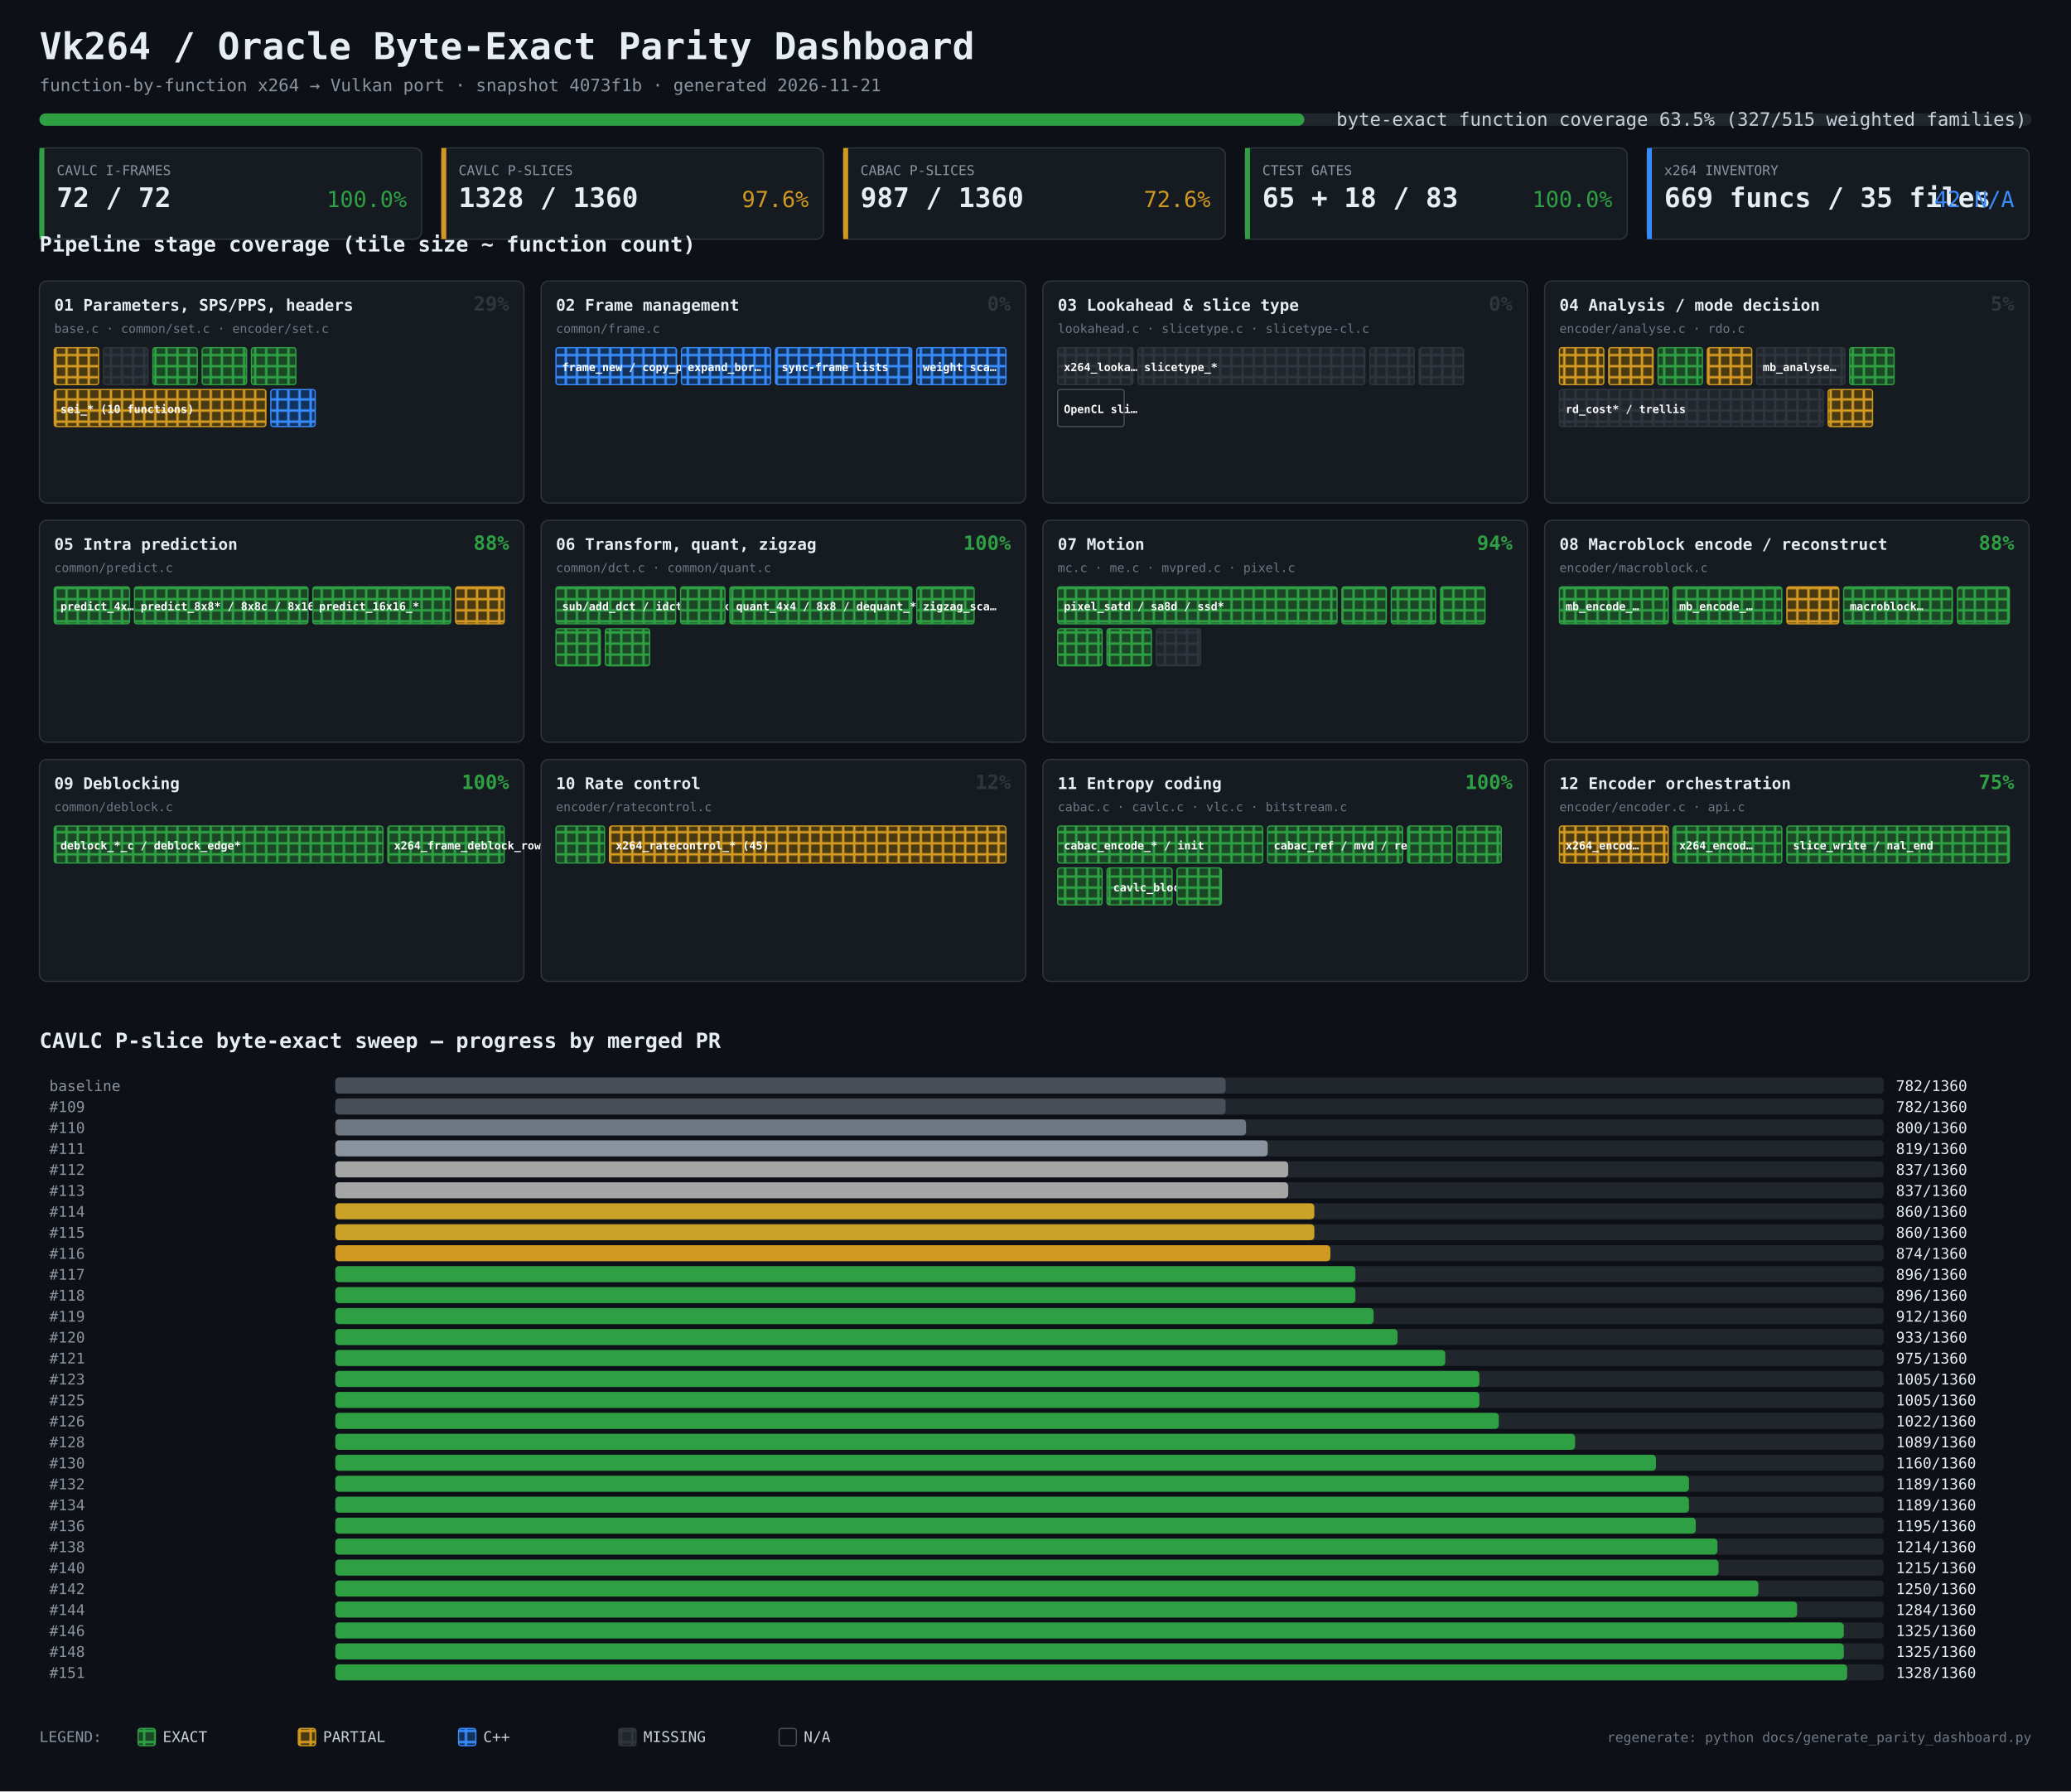
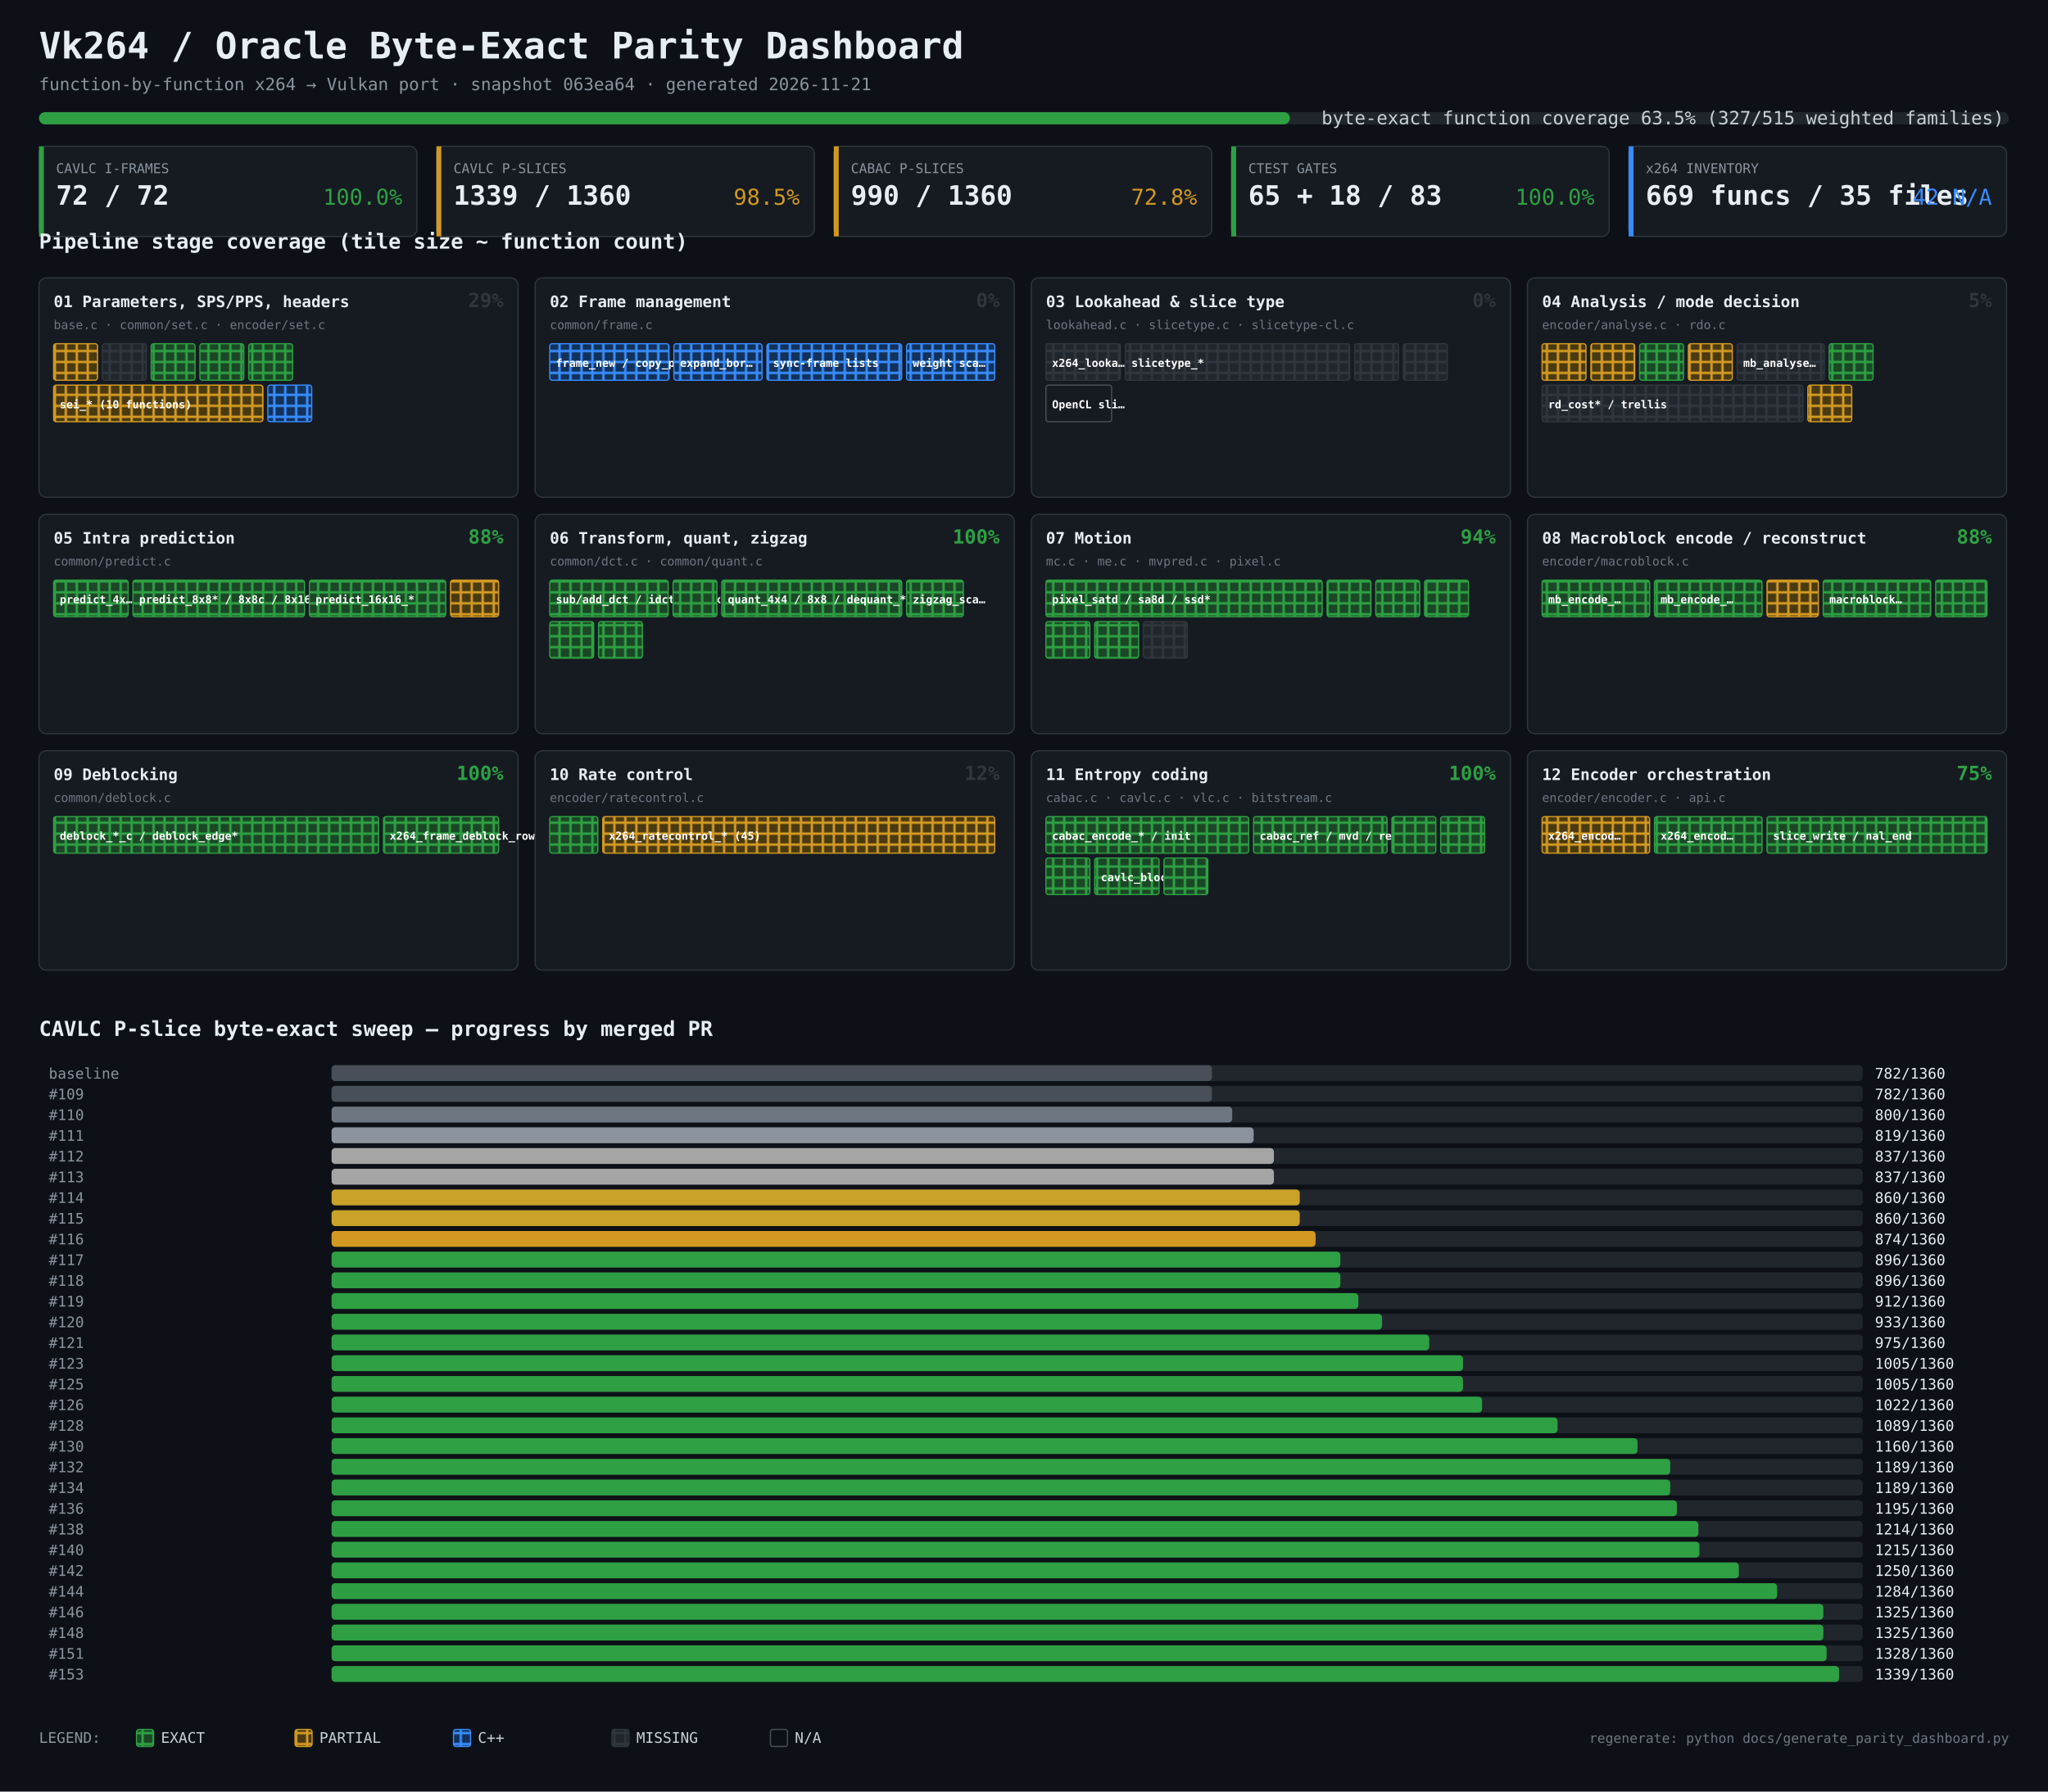
- <svg xmlns="http://www.w3.org/2000/svg" width="1680" height="1453" viewBox="0 0 1680 1453" font-family="Consolas, SFMono-Regular, Menlo, monospace">
+ <svg xmlns="http://www.w3.org/2000/svg" width="1680" height="1470" viewBox="0 0 1680 1470" font-family="Consolas, SFMono-Regular, Menlo, monospace">
  <defs>
    <pattern id="grid-exact" width="9" height="9" patternUnits="userSpaceOnUse">
      <rect width="9" height="9" fill="#2ea043" />
      <rect x="1" y="1" width="7" height="7" fill="#1b4726" />
    </pattern>
    <pattern id="grid-partial" width="9" height="9" patternUnits="userSpaceOnUse">
      <rect width="9" height="9" fill="#d29922" />
      <rect x="1" y="1" width="7" height="7" fill="#4a3a12" />
    </pattern>
    <pattern id="grid-cpp" width="9" height="9" patternUnits="userSpaceOnUse">
      <rect width="9" height="9" fill="#388bfd" />
      <rect x="1" y="1" width="7" height="7" fill="#12325c" />
    </pattern>
    <pattern id="grid-missing" width="9" height="9" patternUnits="userSpaceOnUse">
      <rect width="9" height="9" fill="#30363d" />
      <rect x="1" y="1" width="7" height="7" fill="#21262d" />
    </pattern>
    <pattern id="grid-na" width="9" height="9" patternUnits="userSpaceOnUse">
      <rect width="9" height="9" fill="#484f58" />
      <rect x="1" y="1" width="7" height="7" fill="#262b33" />
    </pattern>
  </defs>
-   <rect width="1680" height="1453" fill="#0d1117" />
+   <rect width="1680" height="1470" fill="#0d1117" />
  <text x="32" y="48" fill="#e6edf3" font-size="30" font-weight="bold">Vk264 / Oracle Byte-Exact Parity Dashboard</text>
-   <text x="32" y="74" fill="#8b949e" font-size="14">function-by-function x264 → Vulkan port · snapshot 4073f1b · generated 2026-11-21</text>
+   <text x="32" y="74" fill="#8b949e" font-size="14">function-by-function x264 → Vulkan port · snapshot 063ea64 · generated 2026-11-21</text>
  <rect x="32" y="92" width="1616" height="10" fill="#21262d" rx="5" />
  <rect x="32" y="92" width="1026.1" height="10" fill="#2ea043" rx="5" />
  <text x="1644" y="102" fill="#c9d1d9" font-size="15" text-anchor="end">byte-exact function coverage 63.5% (327/515 weighted families)</text>
  <rect x="32" y="120" width="310" height="74" fill="#161b22" stroke="#30363d" rx="6" />
  <rect x="32" y="120" width="4" height="74" fill="#2ea043" />
  <text x="46" y="142" fill="#8b949e" font-size="11">CAVLC I-FRAMES</text>
  <text x="46" y="168" fill="#e6edf3" font-size="22" font-weight="bold">72 / 72</text>
  <text x="330" y="168" fill="#2ea043" font-size="18" text-anchor="end">100.0%</text>
  <rect x="358" y="120" width="310" height="74" fill="#161b22" stroke="#30363d" rx="6" />
  <rect x="358" y="120" width="4" height="74" fill="#d29922" />
  <text x="372" y="142" fill="#8b949e" font-size="11">CAVLC P-SLICES</text>
-   <text x="372" y="168" fill="#e6edf3" font-size="22" font-weight="bold">1328 / 1360</text>
-   <text x="656" y="168" fill="#d29922" font-size="18" text-anchor="end">97.6%</text>
+   <text x="372" y="168" fill="#e6edf3" font-size="22" font-weight="bold">1339 / 1360</text>
+   <text x="656" y="168" fill="#d29922" font-size="18" text-anchor="end">98.5%</text>
  <rect x="684" y="120" width="310" height="74" fill="#161b22" stroke="#30363d" rx="6" />
  <rect x="684" y="120" width="4" height="74" fill="#d29922" />
  <text x="698" y="142" fill="#8b949e" font-size="11">CABAC P-SLICES</text>
-   <text x="698" y="168" fill="#e6edf3" font-size="22" font-weight="bold">987 / 1360</text>
-   <text x="982" y="168" fill="#d29922" font-size="18" text-anchor="end">72.6%</text>
+   <text x="698" y="168" fill="#e6edf3" font-size="22" font-weight="bold">990 / 1360</text>
+   <text x="982" y="168" fill="#d29922" font-size="18" text-anchor="end">72.8%</text>
  <rect x="1010" y="120" width="310" height="74" fill="#161b22" stroke="#30363d" rx="6" />
  <rect x="1010" y="120" width="4" height="74" fill="#2ea043" />
  <text x="1024" y="142" fill="#8b949e" font-size="11">CTEST GATES</text>
  <text x="1024" y="168" fill="#e6edf3" font-size="22" font-weight="bold">65 + 18 / 83</text>
  <text x="1308" y="168" fill="#2ea043" font-size="18" text-anchor="end">100.0%</text>
  <rect x="1336" y="120" width="310" height="74" fill="#161b22" stroke="#30363d" rx="6" />
  <rect x="1336" y="120" width="4" height="74" fill="#388bfd" />
  <text x="1350" y="142" fill="#8b949e" font-size="11">x264 INVENTORY</text>
  <text x="1350" y="168" fill="#e6edf3" font-size="22" font-weight="bold">669 funcs / 35 files</text>
  <text x="1634" y="168" fill="#388bfd" font-size="18" text-anchor="end">42 N/A</text>
  <text x="32" y="204" fill="#e6edf3" font-size="17" font-weight="bold">Pipeline stage coverage (tile size ~ function count)</text>
  <rect x="32" y="228" width="393" height="180" fill="#161b22" stroke="#30363d" rx="6" />
  <text x="44" y="252" fill="#e6edf3" font-size="13" font-weight="bold">01  Parameters, SPS/PPS, headers</text>
  <text x="44" y="270" fill="#6e7681" font-size="10">base.c · common/set.c · encoder/set.c</text>
  <text x="413" y="252" fill="#30363d" font-size="16" font-weight="bold" text-anchor="end">29%</text>
  <rect x="44.0" y="282" width="36.0" height="30" fill="url(#grid-partial)" stroke="#d29922" rx="2" />
  <rect x="84.0" y="282" width="36.0" height="30" fill="url(#grid-missing)" stroke="#30363d" rx="2" />
  <rect x="124.0" y="282" width="36.0" height="30" fill="url(#grid-exact)" stroke="#2ea043" rx="2" />
  <rect x="164.0" y="282" width="36.0" height="30" fill="url(#grid-exact)" stroke="#2ea043" rx="2" />
  <rect x="204.0" y="282" width="36.0" height="30" fill="url(#grid-exact)" stroke="#2ea043" rx="2" />
  <rect x="44.0" y="316" width="171.7" height="30" fill="url(#grid-partial)" stroke="#d29922" rx="2" />
  <text x="49.0" y="335" fill="#ffffff" font-size="9" font-weight="bold">sei_* (10 functions)</text>
  <rect x="219.7" y="316" width="36.0" height="30" fill="url(#grid-cpp)" stroke="#388bfd" rx="2" />
  <rect x="439" y="228" width="393" height="180" fill="#161b22" stroke="#30363d" rx="6" />
  <text x="451" y="252" fill="#e6edf3" font-size="13" font-weight="bold">02  Frame management</text>
  <text x="451" y="270" fill="#6e7681" font-size="10">common/frame.c</text>
  <text x="820" y="252" fill="#30363d" font-size="16" font-weight="bold" text-anchor="end">0%</text>
  <rect x="451.0" y="282" width="97.8" height="30" fill="url(#grid-cpp)" stroke="#388bfd" rx="2" />
  <text x="456.0" y="301" fill="#ffffff" font-size="9" font-weight="bold">frame_new / copy_picture</text>
  <rect x="552.8" y="282" width="72.3" height="30" fill="url(#grid-cpp)" stroke="#388bfd" rx="2" />
  <text x="557.8" y="301" fill="#ffffff" font-size="9" font-weight="bold">expand_bor…</text>
  <rect x="629.1" y="282" width="110.5" height="30" fill="url(#grid-cpp)" stroke="#388bfd" rx="2" />
  <text x="634.1" y="301" fill="#ffffff" font-size="9" font-weight="bold">sync-frame lists</text>
  <rect x="743.7" y="282" width="72.3" height="30" fill="url(#grid-cpp)" stroke="#388bfd" rx="2" />
  <text x="748.7" y="301" fill="#ffffff" font-size="9" font-weight="bold">weight sca…</text>
  <rect x="846" y="228" width="393" height="180" fill="#161b22" stroke="#30363d" rx="6" />
  <text x="858" y="252" fill="#e6edf3" font-size="13" font-weight="bold">03  Lookahead &amp; slice type</text>
  <text x="858" y="270" fill="#6e7681" font-size="10">lookahead.c · slicetype.c · slicetype-cl.c</text>
  <text x="1227" y="252" fill="#30363d" font-size="16" font-weight="bold" text-anchor="end">0%</text>
  <rect x="858.0" y="282" width="61.1" height="30" fill="url(#grid-missing)" stroke="#30363d" rx="2" />
  <text x="863.0" y="301" fill="#ffffff" font-size="9" font-weight="bold">x264_looka…</text>
  <rect x="923.1" y="282" width="184.1" height="30" fill="url(#grid-missing)" stroke="#30363d" rx="2" />
  <text x="928.1" y="301" fill="#ffffff" font-size="9" font-weight="bold">slicetype_*</text>
  <rect x="1111.2" y="282" width="36.0" height="30" fill="url(#grid-missing)" stroke="#30363d" rx="2" />
  <rect x="1151.2" y="282" width="36.0" height="30" fill="url(#grid-missing)" stroke="#30363d" rx="2" />
  <rect x="858.0" y="316" width="53.9" height="30" fill="url(#grid-n/a)" stroke="#484f58" rx="2" />
  <text x="863.0" y="335" fill="#ffffff" font-size="9" font-weight="bold">OpenCL sli…</text>
  <rect x="1253" y="228" width="393" height="180" fill="#161b22" stroke="#30363d" rx="6" />
  <text x="1265" y="252" fill="#e6edf3" font-size="13" font-weight="bold">04  Analysis / mode decision</text>
  <text x="1265" y="270" fill="#6e7681" font-size="10">encoder/analyse.c · rdo.c</text>
  <text x="1634" y="252" fill="#30363d" font-size="16" font-weight="bold" text-anchor="end">5%</text>
  <rect x="1265.0" y="282" width="36.0" height="30" fill="url(#grid-partial)" stroke="#d29922" rx="2" />
  <rect x="1305.0" y="282" width="36.0" height="30" fill="url(#grid-partial)" stroke="#d29922" rx="2" />
  <rect x="1345.0" y="282" width="36.0" height="30" fill="url(#grid-exact)" stroke="#2ea043" rx="2" />
  <rect x="1385.0" y="282" width="36.0" height="30" fill="url(#grid-partial)" stroke="#d29922" rx="2" />
  <rect x="1425.0" y="282" width="71.5" height="30" fill="url(#grid-missing)" stroke="#30363d" rx="2" />
  <text x="1430.0" y="301" fill="#ffffff" font-size="9" font-weight="bold">mb_analyse…</text>
  <rect x="1500.5" y="282" width="36.0" height="30" fill="url(#grid-exact)" stroke="#2ea043" rx="2" />
  <rect x="1265.0" y="316" width="214.0" height="30" fill="url(#grid-missing)" stroke="#30363d" rx="2" />
  <text x="1270.0" y="335" fill="#ffffff" font-size="9" font-weight="bold">rd_cost* / trellis</text>
  <rect x="1483.0" y="316" width="36.0" height="30" fill="url(#grid-partial)" stroke="#d29922" rx="2" />
  <rect x="32" y="422" width="393" height="180" fill="#161b22" stroke="#30363d" rx="6" />
  <text x="44" y="446" fill="#e6edf3" font-size="13" font-weight="bold">05  Intra prediction</text>
  <text x="44" y="464" fill="#6e7681" font-size="10">common/predict.c</text>
  <text x="413" y="446" fill="#2ea043" font-size="16" font-weight="bold" text-anchor="end">88%</text>
  <rect x="44.0" y="476" width="61.1" height="30" fill="url(#grid-exact)" stroke="#2ea043" rx="2" />
  <text x="49.0" y="495" fill="#ffffff" font-size="9" font-weight="bold">predict_4x…</text>
  <rect x="109.1" y="476" width="140.7" height="30" fill="url(#grid-exact)" stroke="#2ea043" rx="2" />
  <text x="114.1" y="495" fill="#ffffff" font-size="9" font-weight="bold">predict_8x8* / 8x8c / 8x16c</text>
  <rect x="253.8" y="476" width="111.8" height="30" fill="url(#grid-exact)" stroke="#2ea043" rx="2" />
  <text x="258.8" y="495" fill="#ffffff" font-size="9" font-weight="bold">predict_16x16_*</text>
  <rect x="369.6" y="476" width="39.4" height="30" fill="url(#grid-partial)" stroke="#d29922" rx="2" />
  <rect x="439" y="422" width="393" height="180" fill="#161b22" stroke="#30363d" rx="6" />
  <text x="451" y="446" fill="#e6edf3" font-size="13" font-weight="bold">06  Transform, quant, zigzag</text>
  <text x="451" y="464" fill="#6e7681" font-size="10">common/dct.c · common/quant.c</text>
  <text x="820" y="446" fill="#2ea043" font-size="16" font-weight="bold" text-anchor="end">100%</text>
  <rect x="451.0" y="476" width="97.1" height="30" fill="url(#grid-exact)" stroke="#2ea043" rx="2" />
  <text x="456.0" y="495" fill="#ffffff" font-size="9" font-weight="bold">sub/add_dct / idct 4x4,8x8,16x16</text>
  <rect x="552.1" y="476" width="36.0" height="30" fill="url(#grid-exact)" stroke="#2ea043" rx="2" />
  <rect x="592.1" y="476" width="147.6" height="30" fill="url(#grid-exact)" stroke="#2ea043" rx="2" />
  <text x="597.1" y="495" fill="#ffffff" font-size="9" font-weight="bold">quant_4x4 / 8x8 / dequant_*</text>
  <rect x="743.7" y="476" width="46.5" height="30" fill="url(#grid-exact)" stroke="#2ea043" rx="2" />
  <text x="748.7" y="495" fill="#ffffff" font-size="9" font-weight="bold">zigzag_sca…</text>
  <rect x="451.0" y="510" width="36.0" height="30" fill="url(#grid-exact)" stroke="#2ea043" rx="2" />
  <rect x="491.0" y="510" width="36.0" height="30" fill="url(#grid-exact)" stroke="#2ea043" rx="2" />
  <rect x="846" y="422" width="393" height="180" fill="#161b22" stroke="#30363d" rx="6" />
  <text x="858" y="446" fill="#e6edf3" font-size="13" font-weight="bold">07  Motion</text>
  <text x="858" y="464" fill="#6e7681" font-size="10">mc.c · me.c · mvpred.c · pixel.c</text>
  <text x="1227" y="446" fill="#2ea043" font-size="16" font-weight="bold" text-anchor="end">94%</text>
  <rect x="858.0" y="476" width="226.6" height="30" fill="url(#grid-exact)" stroke="#2ea043" rx="2" />
  <text x="863.0" y="495" fill="#ffffff" font-size="9" font-weight="bold">pixel_satd / sa8d / ssd*</text>
  <rect x="1088.6" y="476" width="36.0" height="30" fill="url(#grid-exact)" stroke="#2ea043" rx="2" />
  <rect x="1128.6" y="476" width="36.0" height="30" fill="url(#grid-exact)" stroke="#2ea043" rx="2" />
  <rect x="1168.6" y="476" width="36.0" height="30" fill="url(#grid-exact)" stroke="#2ea043" rx="2" />
  <rect x="858.0" y="510" width="36.0" height="30" fill="url(#grid-exact)" stroke="#2ea043" rx="2" />
  <rect x="898.0" y="510" width="36.0" height="30" fill="url(#grid-exact)" stroke="#2ea043" rx="2" />
  <rect x="938.0" y="510" width="36.0" height="30" fill="url(#grid-missing)" stroke="#30363d" rx="2" />
  <rect x="1253" y="422" width="393" height="180" fill="#161b22" stroke="#30363d" rx="6" />
  <text x="1265" y="446" fill="#e6edf3" font-size="13" font-weight="bold">08  Macroblock encode / reconstruct</text>
  <text x="1265" y="464" fill="#6e7681" font-size="10">encoder/macroblock.c</text>
  <text x="1634" y="446" fill="#2ea043" font-size="16" font-weight="bold" text-anchor="end">88%</text>
  <rect x="1265.0" y="476" width="88.2" height="30" fill="url(#grid-exact)" stroke="#2ea043" rx="2" />
  <text x="1270.0" y="495" fill="#ffffff" font-size="9" font-weight="bold">mb_encode_…</text>
  <rect x="1357.2" y="476" width="88.2" height="30" fill="url(#grid-exact)" stroke="#2ea043" rx="2" />
  <text x="1362.2" y="495" fill="#ffffff" font-size="9" font-weight="bold">mb_encode_…</text>
  <rect x="1449.5" y="476" width="42.1" height="30" fill="url(#grid-partial)" stroke="#d29922" rx="2" />
  <rect x="1495.6" y="476" width="88.2" height="30" fill="url(#grid-exact)" stroke="#2ea043" rx="2" />
  <text x="1500.6" y="495" fill="#ffffff" font-size="9" font-weight="bold">macroblock…</text>
  <rect x="1587.9" y="476" width="42.1" height="30" fill="url(#grid-exact)" stroke="#2ea043" rx="2" />
  <rect x="32" y="616" width="393" height="180" fill="#161b22" stroke="#30363d" rx="6" />
  <text x="44" y="640" fill="#e6edf3" font-size="13" font-weight="bold">09  Deblocking</text>
  <text x="44" y="658" fill="#6e7681" font-size="10">common/deblock.c</text>
  <text x="413" y="640" fill="#2ea043" font-size="16" font-weight="bold" text-anchor="end">100%</text>
  <rect x="44.0" y="670" width="266.6" height="30" fill="url(#grid-exact)" stroke="#2ea043" rx="2" />
  <text x="49.0" y="689" fill="#ffffff" font-size="9" font-weight="bold">deblock_*_c / deblock_edge*</text>
  <rect x="314.6" y="670" width="94.4" height="30" fill="url(#grid-exact)" stroke="#2ea043" rx="2" />
  <text x="319.6" y="689" fill="#ffffff" font-size="9" font-weight="bold">x264_frame_deblock_row</text>
  <rect x="439" y="616" width="393" height="180" fill="#161b22" stroke="#30363d" rx="6" />
  <text x="451" y="640" fill="#e6edf3" font-size="13" font-weight="bold">10  Rate control</text>
  <text x="451" y="658" fill="#6e7681" font-size="10">encoder/ratecontrol.c</text>
  <text x="820" y="640" fill="#30363d" font-size="16" font-weight="bold" text-anchor="end">12%</text>
  <rect x="451.0" y="670" width="39.4" height="30" fill="url(#grid-exact)" stroke="#2ea043" rx="2" />
  <rect x="494.4" y="670" width="321.6" height="30" fill="url(#grid-partial)" stroke="#d29922" rx="2" />
  <text x="499.4" y="689" fill="#ffffff" font-size="9" font-weight="bold">x264_ratecontrol_* (45)</text>
  <rect x="846" y="616" width="393" height="180" fill="#161b22" stroke="#30363d" rx="6" />
  <text x="858" y="640" fill="#e6edf3" font-size="13" font-weight="bold">11  Entropy coding</text>
  <text x="858" y="658" fill="#6e7681" font-size="10">cabac.c · cavlc.c · vlc.c · bitstream.c</text>
  <text x="1227" y="640" fill="#2ea043" font-size="16" font-weight="bold" text-anchor="end">100%</text>
  <rect x="858.0" y="670" width="166.3" height="30" fill="url(#grid-exact)" stroke="#2ea043" rx="2" />
  <text x="863.0" y="689" fill="#ffffff" font-size="9" font-weight="bold">cabac_encode_* / init</text>
  <rect x="1028.3" y="670" width="109.5" height="30" fill="url(#grid-exact)" stroke="#2ea043" rx="2" />
  <text x="1033.3" y="689" fill="#ffffff" font-size="9" font-weight="bold">cabac_ref / mvd / residual</text>
  <rect x="1141.8" y="670" width="36.0" height="30" fill="url(#grid-exact)" stroke="#2ea043" rx="2" />
  <rect x="1181.8" y="670" width="36.0" height="30" fill="url(#grid-exact)" stroke="#2ea043" rx="2" />
  <rect x="858.0" y="704" width="36.0" height="30" fill="url(#grid-exact)" stroke="#2ea043" rx="2" />
  <rect x="898.0" y="704" width="52.8" height="30" fill="url(#grid-exact)" stroke="#2ea043" rx="2" />
  <text x="903.0" y="723" fill="#ffffff" font-size="9" font-weight="bold">cavlc_bloc…</text>
  <rect x="954.8" y="704" width="36.0" height="30" fill="url(#grid-exact)" stroke="#2ea043" rx="2" />
  <rect x="1253" y="616" width="393" height="180" fill="#161b22" stroke="#30363d" rx="6" />
  <text x="1265" y="640" fill="#e6edf3" font-size="13" font-weight="bold">12  Encoder orchestration</text>
  <text x="1265" y="658" fill="#6e7681" font-size="10">encoder/encoder.c · api.c</text>
  <text x="1634" y="640" fill="#2ea043" font-size="16" font-weight="bold" text-anchor="end">75%</text>
  <rect x="1265.0" y="670" width="88.2" height="30" fill="url(#grid-partial)" stroke="#d29922" rx="2" />
  <text x="1270.0" y="689" fill="#ffffff" font-size="9" font-weight="bold">x264_encod…</text>
  <rect x="1357.2" y="670" width="88.2" height="30" fill="url(#grid-exact)" stroke="#2ea043" rx="2" />
  <text x="1362.2" y="689" fill="#ffffff" font-size="9" font-weight="bold">x264_encod…</text>
  <rect x="1449.5" y="670" width="180.5" height="30" fill="url(#grid-exact)" stroke="#2ea043" rx="2" />
  <text x="1454.5" y="689" fill="#ffffff" font-size="9" font-weight="bold">slice_write / nal_end</text>
  <text x="32" y="850" fill="#e6edf3" font-size="17" font-weight="bold">CAVLC P-slice byte-exact sweep — progress by merged PR</text>
  <text x="40" y="885" fill="#8b949e" font-size="12">baseline</text>
  <rect x="272" y="874" width="1256" height="13" fill="#21262d" rx="3" />
  <rect x="272" y="874" width="722.2" height="13" fill="#484f58" rx="3" />
  <text x="1538" y="885" fill="#e6edf3" font-size="12">782/1360</text>
  <text x="40" y="902" fill="#8b949e" font-size="12">#109</text>
  <rect x="272" y="891" width="1256" height="13" fill="#21262d" rx="3" />
  <rect x="272" y="891" width="722.2" height="13" fill="#484f58" rx="3" />
  <text x="1538" y="902" fill="#e6edf3" font-size="12">782/1360</text>
  <text x="40" y="919" fill="#8b949e" font-size="12">#110</text>
  <rect x="272" y="908" width="1256" height="13" fill="#21262d" rx="3" />
  <rect x="272" y="908" width="738.8" height="13" fill="#6e7681" rx="3" />
  <text x="1538" y="919" fill="#e6edf3" font-size="12">800/1360</text>
  <text x="40" y="936" fill="#8b949e" font-size="12">#111</text>
  <rect x="272" y="925" width="1256" height="13" fill="#21262d" rx="3" />
  <rect x="272" y="925" width="756.4" height="13" fill="#8b949e" rx="3" />
  <text x="1538" y="936" fill="#e6edf3" font-size="12">819/1360</text>
  <text x="40" y="953" fill="#8b949e" font-size="12">#112</text>
  <rect x="272" y="942" width="1256" height="13" fill="#21262d" rx="3" />
  <rect x="272" y="942" width="773.0" height="13" fill="#a5a5a5" rx="3" />
  <text x="1538" y="953" fill="#e6edf3" font-size="12">837/1360</text>
  <text x="40" y="970" fill="#8b949e" font-size="12">#113</text>
  <rect x="272" y="959" width="1256" height="13" fill="#21262d" rx="3" />
  <rect x="272" y="959" width="773.0" height="13" fill="#a5a5a5" rx="3" />
  <text x="1538" y="970" fill="#e6edf3" font-size="12">837/1360</text>
  <text x="40" y="987" fill="#8b949e" font-size="12">#114</text>
  <rect x="272" y="976" width="1256" height="13" fill="#21262d" rx="3" />
  <rect x="272" y="976" width="794.2" height="13" fill="#c9a227" rx="3" />
  <text x="1538" y="987" fill="#e6edf3" font-size="12">860/1360</text>
  <text x="40" y="1004" fill="#8b949e" font-size="12">#115</text>
  <rect x="272" y="993" width="1256" height="13" fill="#21262d" rx="3" />
  <rect x="272" y="993" width="794.2" height="13" fill="#c9a227" rx="3" />
  <text x="1538" y="1004" fill="#e6edf3" font-size="12">860/1360</text>
  <text x="40" y="1021" fill="#8b949e" font-size="12">#116</text>
  <rect x="272" y="1010" width="1256" height="13" fill="#21262d" rx="3" />
  <rect x="272" y="1010" width="807.2" height="13" fill="#d29922" rx="3" />
  <text x="1538" y="1021" fill="#e6edf3" font-size="12">874/1360</text>
  <text x="40" y="1038" fill="#8b949e" font-size="12">#117</text>
  <rect x="272" y="1027" width="1256" height="13" fill="#21262d" rx="3" />
  <rect x="272" y="1027" width="827.5" height="13" fill="#2ea043" rx="3" />
  <text x="1538" y="1038" fill="#e6edf3" font-size="12">896/1360</text>
  <text x="40" y="1055" fill="#8b949e" font-size="12">#118</text>
  <rect x="272" y="1044" width="1256" height="13" fill="#21262d" rx="3" />
  <rect x="272" y="1044" width="827.5" height="13" fill="#2ea043" rx="3" />
  <text x="1538" y="1055" fill="#e6edf3" font-size="12">896/1360</text>
  <text x="40" y="1072" fill="#8b949e" font-size="12">#119</text>
  <rect x="272" y="1061" width="1256" height="13" fill="#21262d" rx="3" />
  <rect x="272" y="1061" width="842.3" height="13" fill="#2ea043" rx="3" />
  <text x="1538" y="1072" fill="#e6edf3" font-size="12">912/1360</text>
  <text x="40" y="1089" fill="#8b949e" font-size="12">#120</text>
  <rect x="272" y="1078" width="1256" height="13" fill="#21262d" rx="3" />
  <rect x="272" y="1078" width="861.7" height="13" fill="#2ea043" rx="3" />
  <text x="1538" y="1089" fill="#e6edf3" font-size="12">933/1360</text>
  <text x="40" y="1106" fill="#8b949e" font-size="12">#121</text>
  <rect x="272" y="1095" width="1256" height="13" fill="#21262d" rx="3" />
  <rect x="272" y="1095" width="900.4" height="13" fill="#2ea043" rx="3" />
  <text x="1538" y="1106" fill="#e6edf3" font-size="12">975/1360</text>
  <text x="40" y="1123" fill="#8b949e" font-size="12">#123</text>
  <rect x="272" y="1112" width="1256" height="13" fill="#21262d" rx="3" />
  <rect x="272" y="1112" width="928.1" height="13" fill="#2ea043" rx="3" />
  <text x="1538" y="1123" fill="#e6edf3" font-size="12">1005/1360</text>
  <text x="40" y="1140" fill="#8b949e" font-size="12">#125</text>
  <rect x="272" y="1129" width="1256" height="13" fill="#21262d" rx="3" />
  <rect x="272" y="1129" width="928.1" height="13" fill="#2ea043" rx="3" />
  <text x="1538" y="1140" fill="#e6edf3" font-size="12">1005/1360</text>
  <text x="40" y="1157" fill="#8b949e" font-size="12">#126</text>
  <rect x="272" y="1146" width="1256" height="13" fill="#21262d" rx="3" />
  <rect x="272" y="1146" width="943.8" height="13" fill="#2ea043" rx="3" />
  <text x="1538" y="1157" fill="#e6edf3" font-size="12">1022/1360</text>
  <text x="40" y="1174" fill="#8b949e" font-size="12">#128</text>
  <rect x="272" y="1163" width="1256" height="13" fill="#21262d" rx="3" />
  <rect x="272" y="1163" width="1005.7" height="13" fill="#2ea043" rx="3" />
  <text x="1538" y="1174" fill="#e6edf3" font-size="12">1089/1360</text>
  <text x="40" y="1191" fill="#8b949e" font-size="12">#130</text>
  <rect x="272" y="1180" width="1256" height="13" fill="#21262d" rx="3" />
  <rect x="272" y="1180" width="1071.3" height="13" fill="#2ea043" rx="3" />
  <text x="1538" y="1191" fill="#e6edf3" font-size="12">1160/1360</text>
  <text x="40" y="1208" fill="#8b949e" font-size="12">#132</text>
  <rect x="272" y="1197" width="1256" height="13" fill="#21262d" rx="3" />
  <rect x="272" y="1197" width="1098.1" height="13" fill="#2ea043" rx="3" />
  <text x="1538" y="1208" fill="#e6edf3" font-size="12">1189/1360</text>
  <text x="40" y="1225" fill="#8b949e" font-size="12">#134</text>
  <rect x="272" y="1214" width="1256" height="13" fill="#21262d" rx="3" />
  <rect x="272" y="1214" width="1098.1" height="13" fill="#2ea043" rx="3" />
  <text x="1538" y="1225" fill="#e6edf3" font-size="12">1189/1360</text>
  <text x="40" y="1242" fill="#8b949e" font-size="12">#136</text>
  <rect x="272" y="1231" width="1256" height="13" fill="#21262d" rx="3" />
  <rect x="272" y="1231" width="1103.6" height="13" fill="#2ea043" rx="3" />
  <text x="1538" y="1242" fill="#e6edf3" font-size="12">1195/1360</text>
  <text x="40" y="1259" fill="#8b949e" font-size="12">#138</text>
  <rect x="272" y="1248" width="1256" height="13" fill="#21262d" rx="3" />
  <rect x="272" y="1248" width="1121.2" height="13" fill="#2ea043" rx="3" />
  <text x="1538" y="1259" fill="#e6edf3" font-size="12">1214/1360</text>
  <text x="40" y="1276" fill="#8b949e" font-size="12">#140</text>
  <rect x="272" y="1265" width="1256" height="13" fill="#21262d" rx="3" />
  <rect x="272" y="1265" width="1122.1" height="13" fill="#2ea043" rx="3" />
  <text x="1538" y="1276" fill="#e6edf3" font-size="12">1215/1360</text>
  <text x="40" y="1293" fill="#8b949e" font-size="12">#142</text>
  <rect x="272" y="1282" width="1256" height="13" fill="#21262d" rx="3" />
  <rect x="272" y="1282" width="1154.4" height="13" fill="#2ea043" rx="3" />
  <text x="1538" y="1293" fill="#e6edf3" font-size="12">1250/1360</text>
  <text x="40" y="1310" fill="#8b949e" font-size="12">#144</text>
  <rect x="272" y="1299" width="1256" height="13" fill="#21262d" rx="3" />
  <rect x="272" y="1299" width="1185.8" height="13" fill="#2ea043" rx="3" />
  <text x="1538" y="1310" fill="#e6edf3" font-size="12">1284/1360</text>
  <text x="40" y="1327" fill="#8b949e" font-size="12">#146</text>
  <rect x="272" y="1316" width="1256" height="13" fill="#21262d" rx="3" />
  <rect x="272" y="1316" width="1223.7" height="13" fill="#2ea043" rx="3" />
  <text x="1538" y="1327" fill="#e6edf3" font-size="12">1325/1360</text>
  <text x="40" y="1344" fill="#8b949e" font-size="12">#148</text>
  <rect x="272" y="1333" width="1256" height="13" fill="#21262d" rx="3" />
  <rect x="272" y="1333" width="1223.7" height="13" fill="#2ea043" rx="3" />
  <text x="1538" y="1344" fill="#e6edf3" font-size="12">1325/1360</text>
  <text x="40" y="1361" fill="#8b949e" font-size="12">#151</text>
  <rect x="272" y="1350" width="1256" height="13" fill="#21262d" rx="3" />
  <rect x="272" y="1350" width="1226.4" height="13" fill="#2ea043" rx="3" />
  <text x="1538" y="1361" fill="#e6edf3" font-size="12">1328/1360</text>
-   <text x="32" y="1413" fill="#8b949e" font-size="12">LEGEND:</text>
-   <rect x="112" y="1402" width="14" height="14" fill="url(#grid-exact)" stroke="#2ea043" rx="2" />
-   <text x="132" y="1413" fill="#c9d1d9" font-size="12">EXACT</text>
-   <rect x="242" y="1402" width="14" height="14" fill="url(#grid-partial)" stroke="#d29922" rx="2" />
-   <text x="262" y="1413" fill="#c9d1d9" font-size="12">PARTIAL</text>
-   <rect x="372" y="1402" width="14" height="14" fill="url(#grid-cpp)" stroke="#388bfd" rx="2" />
-   <text x="392" y="1413" fill="#c9d1d9" font-size="12">C++</text>
-   <rect x="502" y="1402" width="14" height="14" fill="url(#grid-missing)" stroke="#30363d" rx="2" />
-   <text x="522" y="1413" fill="#c9d1d9" font-size="12">MISSING</text>
-   <rect x="632" y="1402" width="14" height="14" fill="url(#grid-n/a)" stroke="#484f58" rx="2" />
-   <text x="652" y="1413" fill="#c9d1d9" font-size="12">N/A</text>
-   <text x="1648" y="1413" fill="#6e7681" font-size="11" text-anchor="end">regenerate: python docs/generate_parity_dashboard.py</text>
+   <text x="40" y="1378" fill="#8b949e" font-size="12">#153</text>
+   <rect x="272" y="1367" width="1256" height="13" fill="#21262d" rx="3" />
+   <rect x="272" y="1367" width="1236.6" height="13" fill="#2ea043" rx="3" />
+   <text x="1538" y="1378" fill="#e6edf3" font-size="12">1339/1360</text>
+   <text x="32" y="1430" fill="#8b949e" font-size="12">LEGEND:</text>
+   <rect x="112" y="1419" width="14" height="14" fill="url(#grid-exact)" stroke="#2ea043" rx="2" />
+   <text x="132" y="1430" fill="#c9d1d9" font-size="12">EXACT</text>
+   <rect x="242" y="1419" width="14" height="14" fill="url(#grid-partial)" stroke="#d29922" rx="2" />
+   <text x="262" y="1430" fill="#c9d1d9" font-size="12">PARTIAL</text>
+   <rect x="372" y="1419" width="14" height="14" fill="url(#grid-cpp)" stroke="#388bfd" rx="2" />
+   <text x="392" y="1430" fill="#c9d1d9" font-size="12">C++</text>
+   <rect x="502" y="1419" width="14" height="14" fill="url(#grid-missing)" stroke="#30363d" rx="2" />
+   <text x="522" y="1430" fill="#c9d1d9" font-size="12">MISSING</text>
+   <rect x="632" y="1419" width="14" height="14" fill="url(#grid-n/a)" stroke="#484f58" rx="2" />
+   <text x="652" y="1430" fill="#c9d1d9" font-size="12">N/A</text>
+   <text x="1648" y="1430" fill="#6e7681" font-size="11" text-anchor="end">regenerate: python docs/generate_parity_dashboard.py</text>
</svg>
